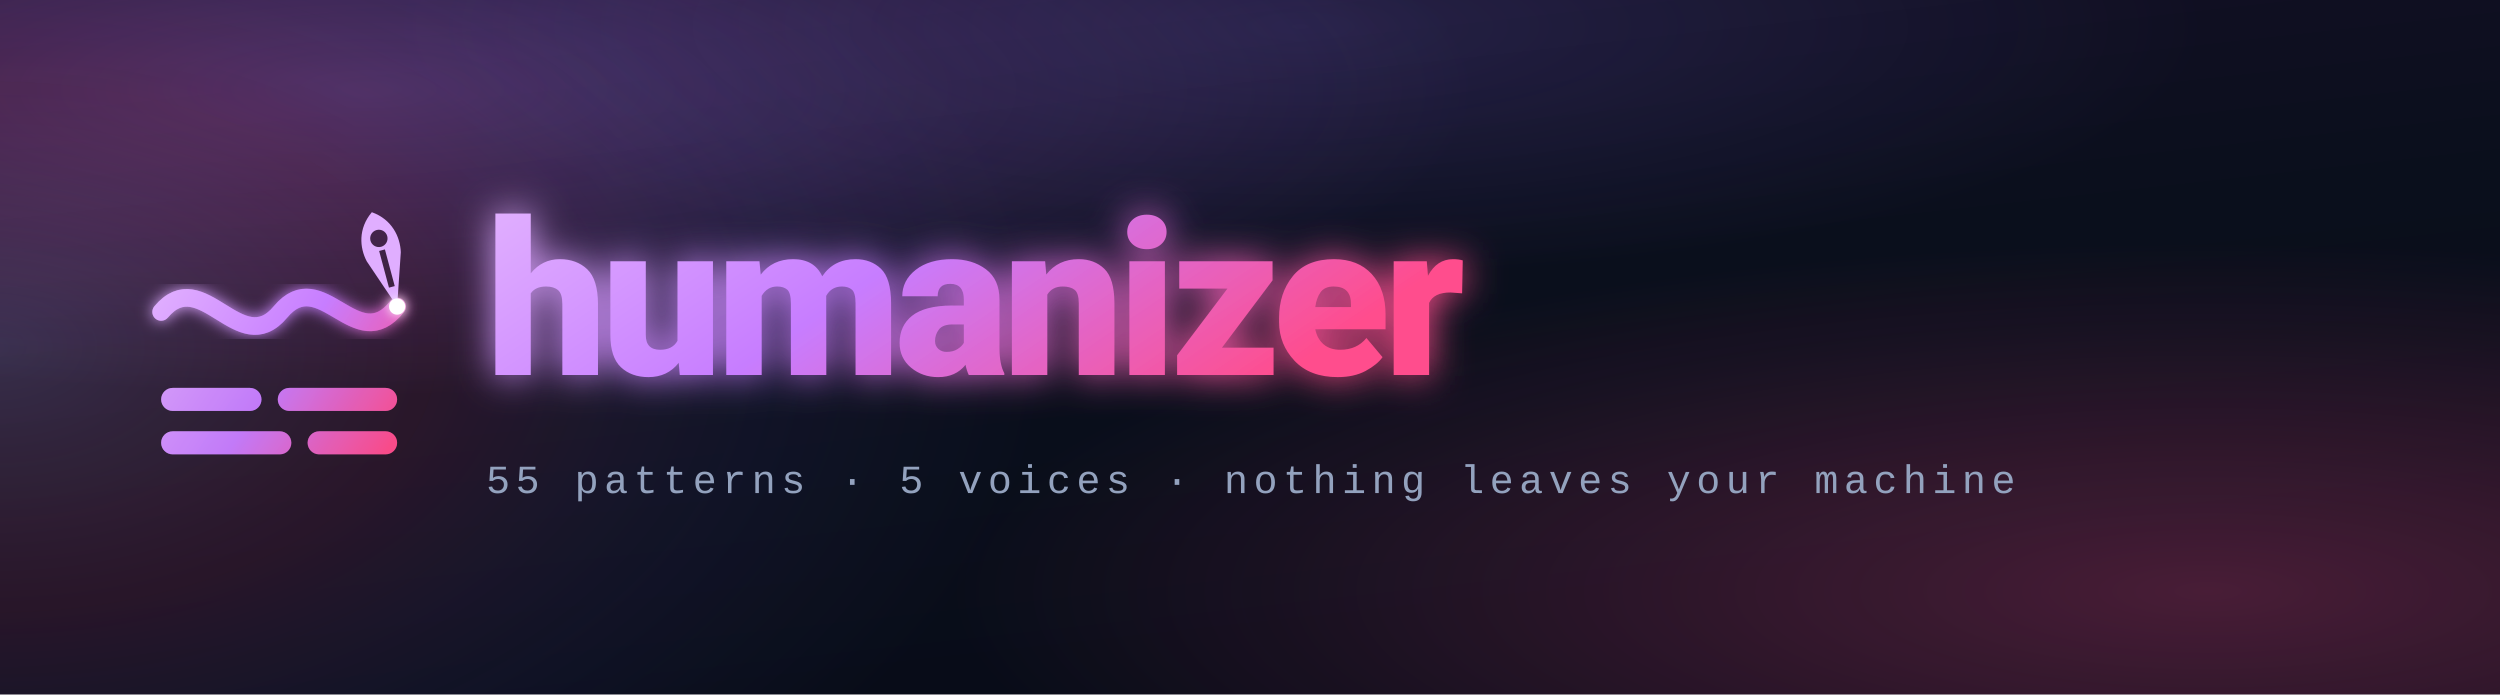
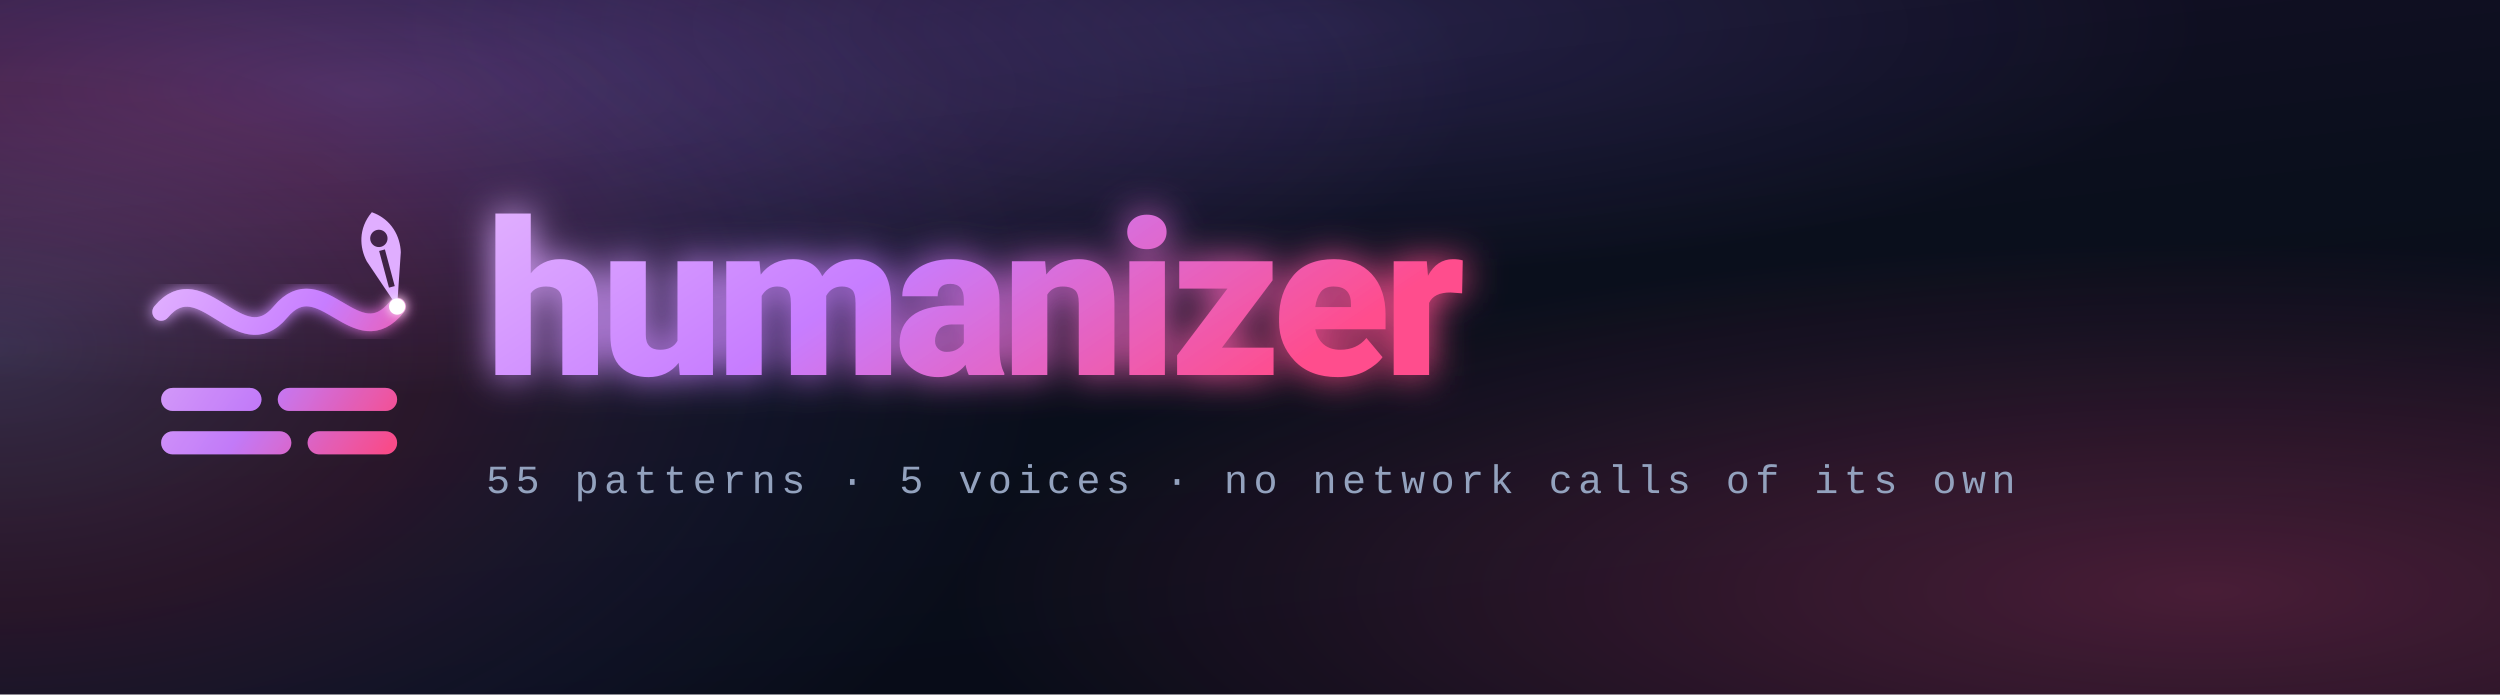
<svg xmlns="http://www.w3.org/2000/svg" viewBox="0 0 720 200" fill="none" role="img" aria-label="humanizer: a nib writes a stroke and the stroke becomes lines of text">
  <defs>
    <linearGradient id="hm-ground" x1="0" y1="0" x2="0.4" y2="1">
      <stop offset="0%" stop-color="#171029" />
      <stop offset="55%" stop-color="#0A0F1C" />
      <stop offset="100%" stop-color="#080C18" />
    </linearGradient>
    <radialGradient id="hm-bloomA" cx="0.15" cy="0.13" r="0.44">
      <stop offset="0%" stop-color="#C77DFF" stop-opacity="0.26" />
      <stop offset="100%" stop-color="#C77DFF" stop-opacity="0" />
    </radialGradient>
    <radialGradient id="hm-bloomB" cx="0.88" cy="0.85" r="0.50">
      <stop offset="0%" stop-color="#FF4D8D" stop-opacity="0.26" />
      <stop offset="100%" stop-color="#FF4D8D" stop-opacity="0" />
    </radialGradient>
    <radialGradient id="hm-bloomC" cx="0.52" cy="0.04" r="0.36">
      <stop offset="0%" stop-color="#8E7BFF" stop-opacity="0.16" />
      <stop offset="100%" stop-color="#8E7BFF" stop-opacity="0" />
    </radialGradient>
    <radialGradient id="hm-wash" cx="0.5" cy="0.5" r="0.5">
      <stop offset="0%" stop-color="#E0AEFF" stop-opacity="0.20" />
      <stop offset="42%" stop-color="#FF4D8D" stop-opacity="0.124" />
      <stop offset="76%" stop-color="#8E7BFF" stop-opacity="0.046" />
      <stop offset="100%" stop-color="#8E7BFF" stop-opacity="0" />
    </radialGradient>
    <clipPath id="hm-frame">
      <rect width="720" height="200" />
    </clipPath>
    <linearGradient id="hm-ink" gradientUnits="userSpaceOnUse" x1="44" y1="84" x2="214" y2="196">
      <stop class="hmk1" offset="0%" stop-color="#E0AEFF" />
      <stop class="hmk2" offset="52%" stop-color="#C77DFF" />
      <stop class="hmk3" offset="100%" stop-color="#FF4D8D" />
    </linearGradient>
    <filter id="hm-glow" x="-45%" y="-45%" width="190%" height="190%">
      <feGaussianBlur stdDeviation="5.5" result="b" />
      <feMerge>
        <feMergeNode in="b" />
        <feMergeNode in="SourceGraphic" />
      </feMerge>
    </filter>
    <filter id="hm-glow-sm" x="-150%" y="-150%" width="400%" height="400%">
      <feGaussianBlur stdDeviation="3.8" result="b" />
      <feMerge>
        <feMergeNode in="b" />
        <feMergeNode in="SourceGraphic" />
      </feMerge>
    </filter>
    <clipPath id="hm-r1">
      <rect class="hmw1" x="42" y="158" width="174" height="19" />
    </clipPath>
    <clipPath id="hm-r2">
      <rect class="hmw2" x="42" y="190" width="174" height="19" />
    </clipPath>
    <linearGradient id="hm-word" x1="0" y1="0" x2="1" y2="0.25">
      <stop class="hmk1" offset="0%" stop-color="#E0AEFF" />
      <stop class="hmk2" offset="46%" stop-color="#C77DFF" />
      <stop class="hmk3" offset="100%" stop-color="#FF4D8D" />
    </linearGradient>
    <linearGradient id="hm-sheen" x1="0" y1="0" x2="1" y2="0">
      <stop offset="0%" stop-color="#FFFFFF" stop-opacity="0" />
      <stop offset="50%" stop-color="#FFFFFF" stop-opacity="0.62" />
      <stop offset="100%" stop-color="#FFFFFF" stop-opacity="0" />
    </linearGradient>
    <clipPath id="hm-wordclip">
      <text x="140" y="108" font-family="system-ui, -apple-system, 'Segoe UI', Roboto, 'Helvetica Neue', Arial, sans-serif" font-size="62" font-weight="800" letter-spacing="-1.9">humanizer</text>
    </clipPath>
  </defs>
  <style>
    .disp { font-family: system-ui, -apple-system, 'Segoe UI', Roboto, 'Helvetica Neue', Arial, sans-serif; }
    .mono { font-family: ui-monospace, SFMono-Regular, 'SF Mono', Menlo, Consolas, 'Liberation Mono', monospace; }
    .eyebrow { font-size: 13px; font-weight: 600; letter-spacing: 4.5px; fill: #E0AEFF; }
    .head    { font-size: 22px; font-weight: 700; fill: #F2F6FF; letter-spacing: -0.5px; }
    .sub     { font-size: 16.5px; font-weight: 500; fill: #C2CDE4; }
    .tag     { font-size: 11.5px; letter-spacing: 1.6px; fill: #93A2BE; }
    .chip    { font-size: 11.5px; letter-spacing: 1.2px; fill: #C2CDE4; }
    @keyframes hm-breathe { 0%,100% { opacity:0.62; } 50% { opacity:1; } }
    .hmbloom { animation: hm-breathe 11s ease-in-out infinite; }
    @keyframes hm-sweep { 0% { transform: translateX(-360px); } 100% { transform: translateX(1080px); } }
    .hmwash { animation: hm-sweep 15s cubic-bezier(.5,0,.5,1) infinite; }
    @keyframes hm-sheen { 0% { transform: translateX(0); } 15%,100% { transform: translateX(285px); } }
    .hmsheen { animation: hm-sheen 8.5s cubic-bezier(.4,0,.3,1) infinite; }
    @keyframes hm-ride{0%{transform:translate(42.0px,102.0px)}2.9%{transform:translate(52.9px,93.2px)}5.7%{transform:translate(66.8px,92.4px)}8.6%{transform:translate(79.7px,98.2px)}11.4%{transform:translate(91.7px,105.5px)}14.3%{transform:translate(104.5px,111.4px)}17.1%{transform:translate(118.2px,111.1px)}20%{transform:translate(129.6px,102.5px)}22.9%{transform:translate(140.0px,93.6px)}25.7%{transform:translate(153.8px,91.9px)}28.6%{transform:translate(166.7px,97.1px)}31.4%{transform:translate(178.9px,104.1px)}34.3%{transform:translate(192.0px,109.3px)}37.1%{transform:translate(205.6px,107.3px)}40%{transform:translate(216.0px,98.0px)}88%{transform:translate(216.0px,98.0px)}100%{transform:translate(42.0px,102.0px)}}
    @keyframes hm-draw { 0% { stroke-dashoffset: 200; } 40% { stroke-dashoffset: 0; }
                        88% { stroke-dashoffset: 0; } 100% { stroke-dashoffset: 200; } }
    @keyframes hm-w1 { 0%,40% { width: 0; } 54%,90% { width: 174px; } 98%,100% { width: 0; } }
    @keyframes hm-w2 { 0%,48% { width: 0; } 62%,90% { width: 174px; } 98%,100% { width: 0; } }
    /* V3a: the nib and the ink it lays down must both be linear or the nib lags the stroke */
    .hmnib { transform: translate(216px, 98px); animation: hm-ride 7s linear infinite; }
    .hmstroke { stroke-dasharray: 200; animation: hm-draw 7s linear infinite; }
    .hmw1 { animation: hm-w1 7s cubic-bezier(.3,0,.2,1) infinite; }
    .hmw2 { animation: hm-w2 7s cubic-bezier(.3,0,.2,1) infinite; }
    @keyframes hm-k1 { 0%,100% { stop-color:#E0AEFF; } 50% { stop-color:#C77DFF; } }
    @keyframes hm-k2 { 0%,100% { stop-color:#C77DFF; } 50% { stop-color:#E86BC8; } }
    @keyframes hm-k3 { 0%,100% { stop-color:#FF4D8D; } 50% { stop-color:#C77DFF; } }
    .hmk1 { animation: hm-k1 14s ease-in-out infinite; }
    .hmk2 { animation: hm-k2 14s ease-in-out infinite; }
    .hmk3 { animation: hm-k3 14s ease-in-out infinite; }
    @media (prefers-reduced-motion: reduce) { * { animation: none !important; } }
  </style>
  <rect width="720" height="200" fill="url(#hm-ground)" />
  <g class="hmbloom">
    <rect width="720" height="200" fill="url(#hm-bloomA)" />
    <rect width="720" height="200" fill="url(#hm-bloomB)" />
    <rect width="720" height="200" fill="url(#hm-bloomC)" />
  </g>
  <g clip-path="url(#hm-frame)">
    <g transform="translate(0,100)">
      <ellipse class="hmwash" cx="0" cy="0" rx="300" ry="180" fill="url(#hm-wash)" />
    </g>
  </g>
  <g transform="translate(30,50) scale(0.3906)">
    <g opacity="0.32">
      <path d="M42 102 C72 66, 100 138, 130 102 C160 66, 186 136, 216 98" fill="none" stroke="url(#hm-ink)" stroke-width="13" stroke-linecap="round" />
      <g fill="url(#hm-ink)">
        <rect x="42" y="158" width="74" height="17" rx="8.5" />
        <rect x="128" y="158" width="88" height="17" rx="8.5" />
        <rect x="42" y="190" width="96" height="17" rx="8.5" />
        <rect x="150" y="190" width="66" height="17" rx="8.5" />
      </g>
    </g>
    <g filter="url(#hm-glow)">
      <path class="hmstroke" d="M42 102 C72 66, 100 138, 130 102 C160 66, 186 136, 216 98" pathLength="200" fill="none" stroke="url(#hm-ink)" stroke-width="13" stroke-linecap="round" />
    </g>
    <g fill="url(#hm-ink)" opacity="0.95">
      <g clip-path="url(#hm-r1)">
        <rect x="42" y="158" width="74" height="17" rx="8.5" />
        <rect x="128" y="158" width="88" height="17" rx="8.5" />
      </g>
      <g clip-path="url(#hm-r2)">
        <rect x="42" y="190" width="96" height="17" rx="8.5" />
        <rect x="150" y="190" width="66" height="17" rx="8.5" />
      </g>
    </g>
    <g class="hmnib">
      <g transform="rotate(-15)">
        <path fill="url(#hm-ink)" fill-rule="evenodd" d="M0 0 L-13 -38 C-15.5 -49 -13 -63 0 -72 C13 -63 15.5 -49 13 -38 Z                M-2.2 -15 L-2.2 -43 L2.2 -43 L2.2 -15 Z                M-6.4 -52 A6.4 6.4 0 1 0 6.4 -52 A6.4 6.4 0 1 0 -6.4 -52 Z" />
      </g>
      <g filter="url(#hm-glow-sm)">
        <circle r="6" fill="#FFFFFF" />
      </g>
    </g>
  </g>
  <g filter="url(#hm-glow)">
    <text class="disp" x="140" y="108" font-size="62" font-weight="800" letter-spacing="-1.9" fill="url(#hm-word)">humanizer</text>
  </g>
  <g clip-path="url(#hm-wordclip)">
    <g transform="skewX(-18)">
      <rect class="hmsheen" x="72" y="46" width="29" height="84" fill="url(#hm-sheen)" opacity="0.45" />
    </g>
  </g>
-   <text class="mono tag" x="140" y="142">55 patterns  ·  5 voices  ·  nothing leaves your machine</text>
+   <text class="mono tag" x="140" y="142">55 patterns  ·  5 voices  ·  no network calls of its own</text>
</svg>
